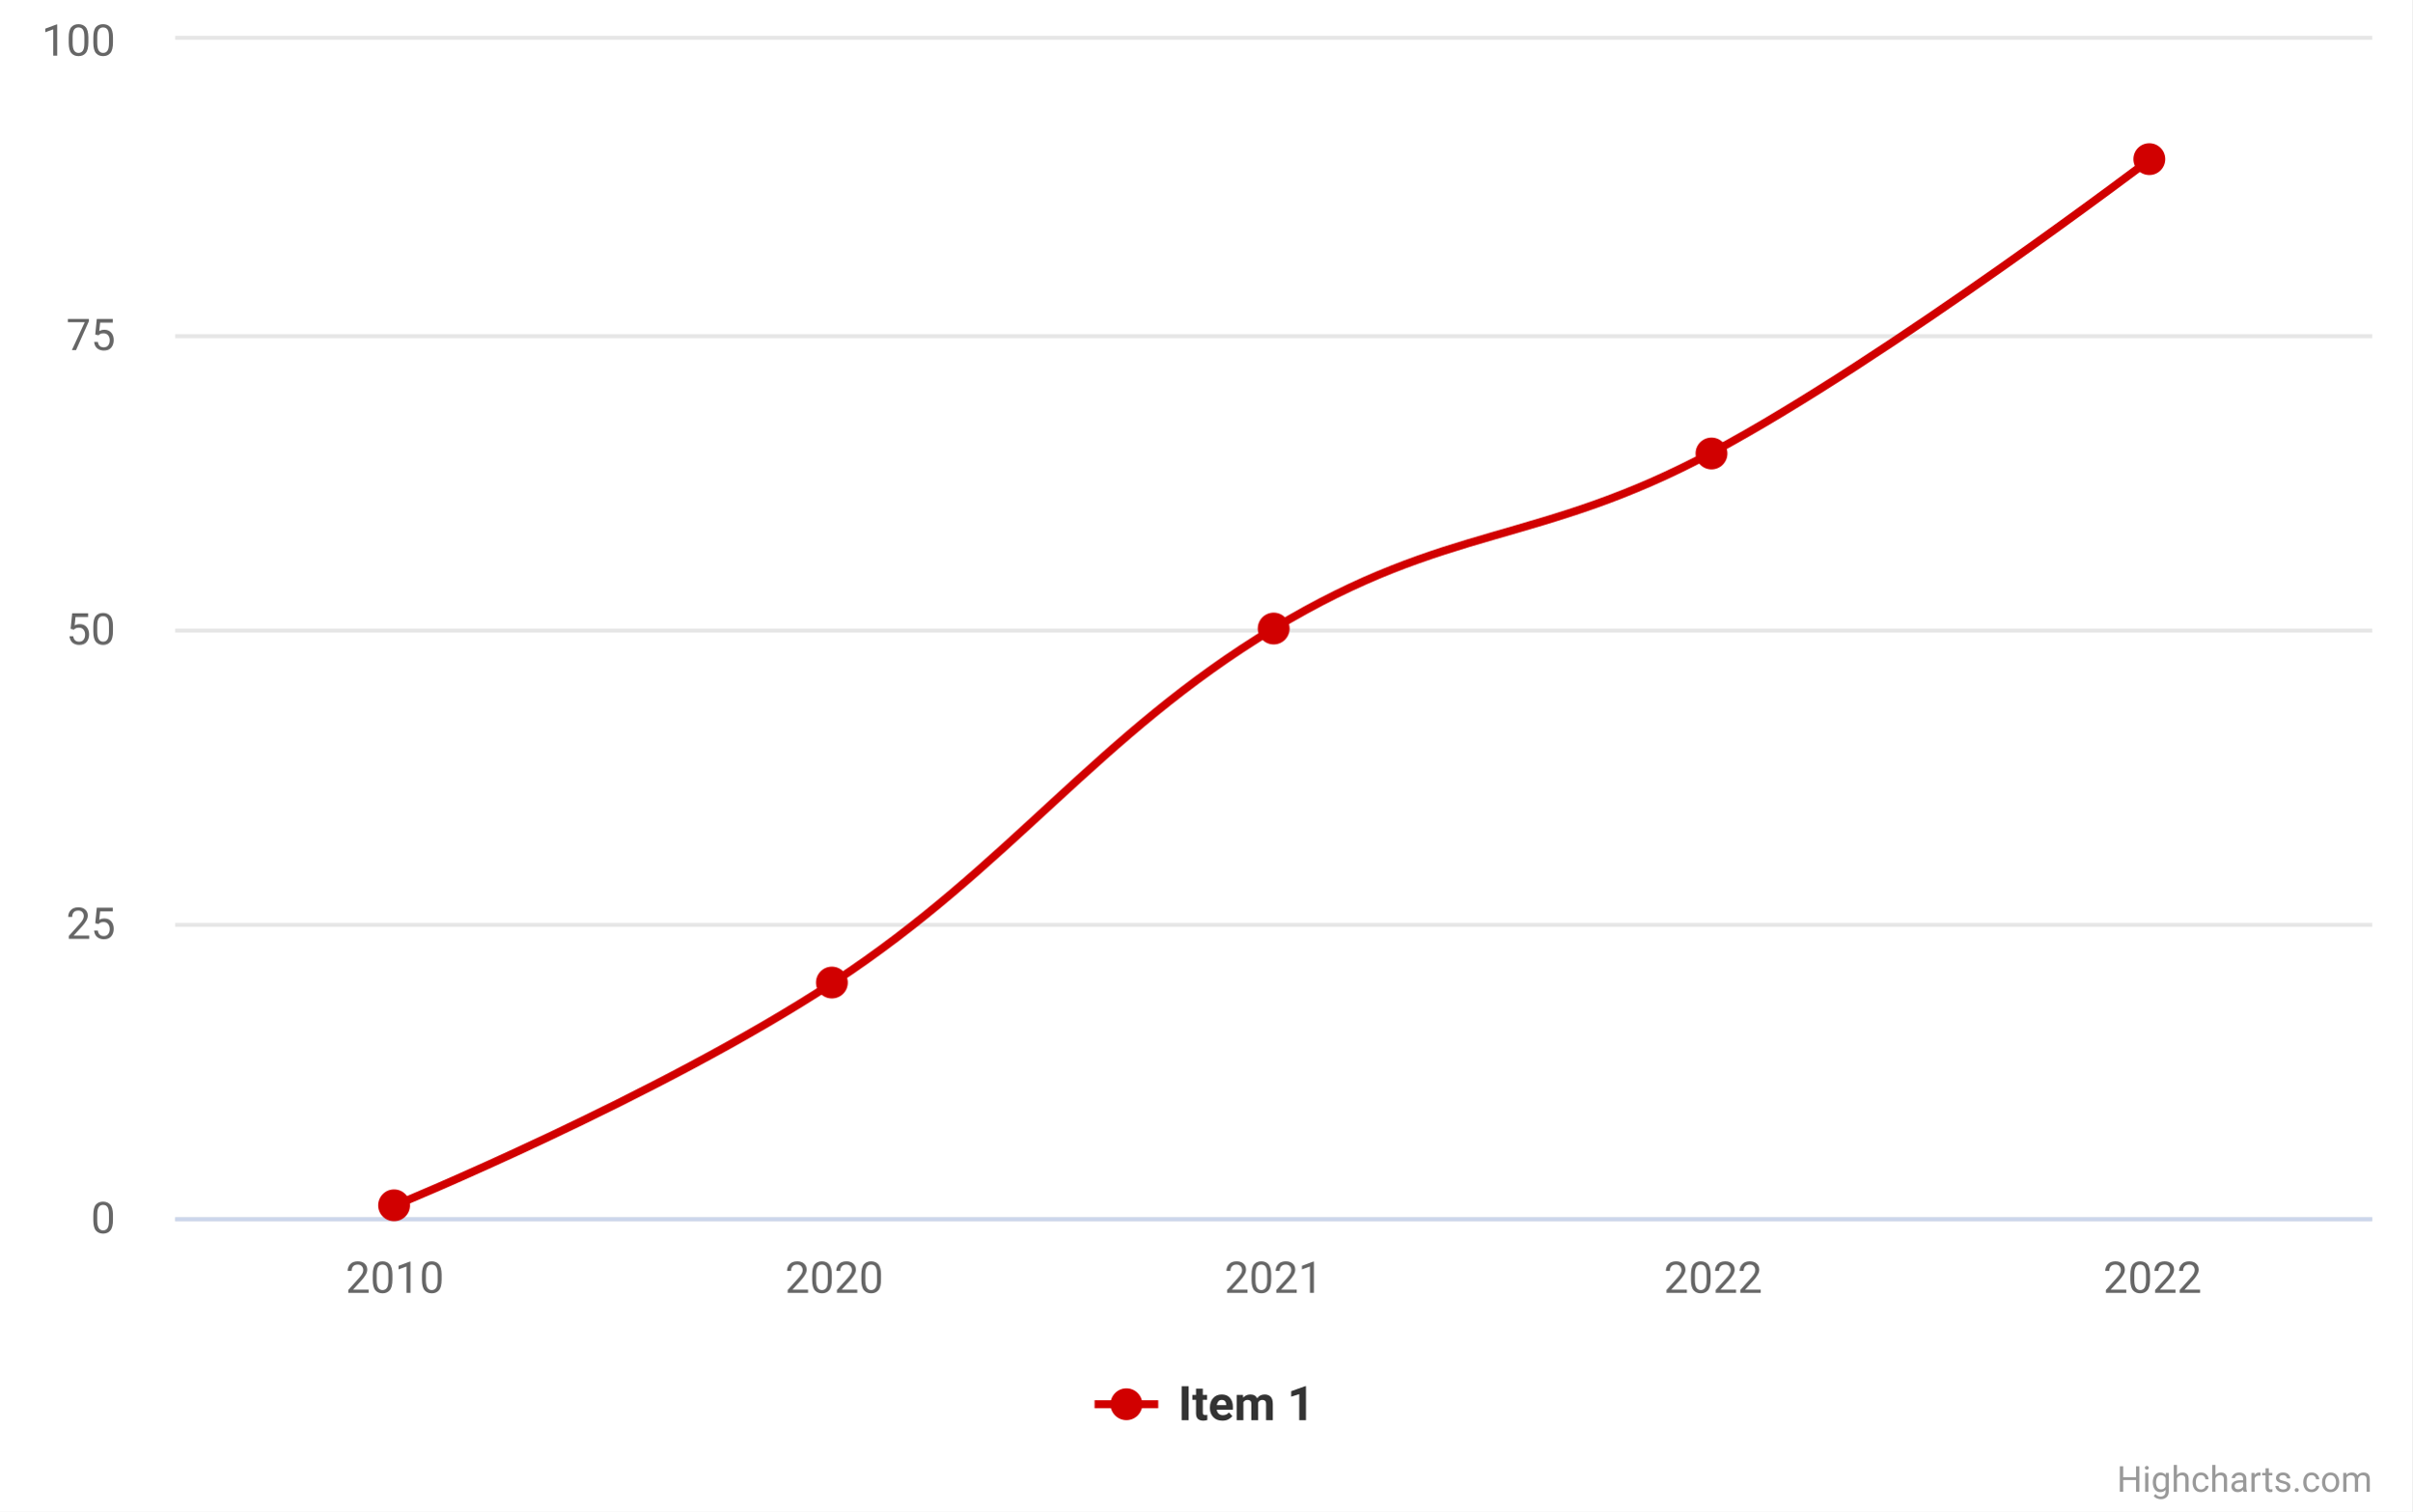
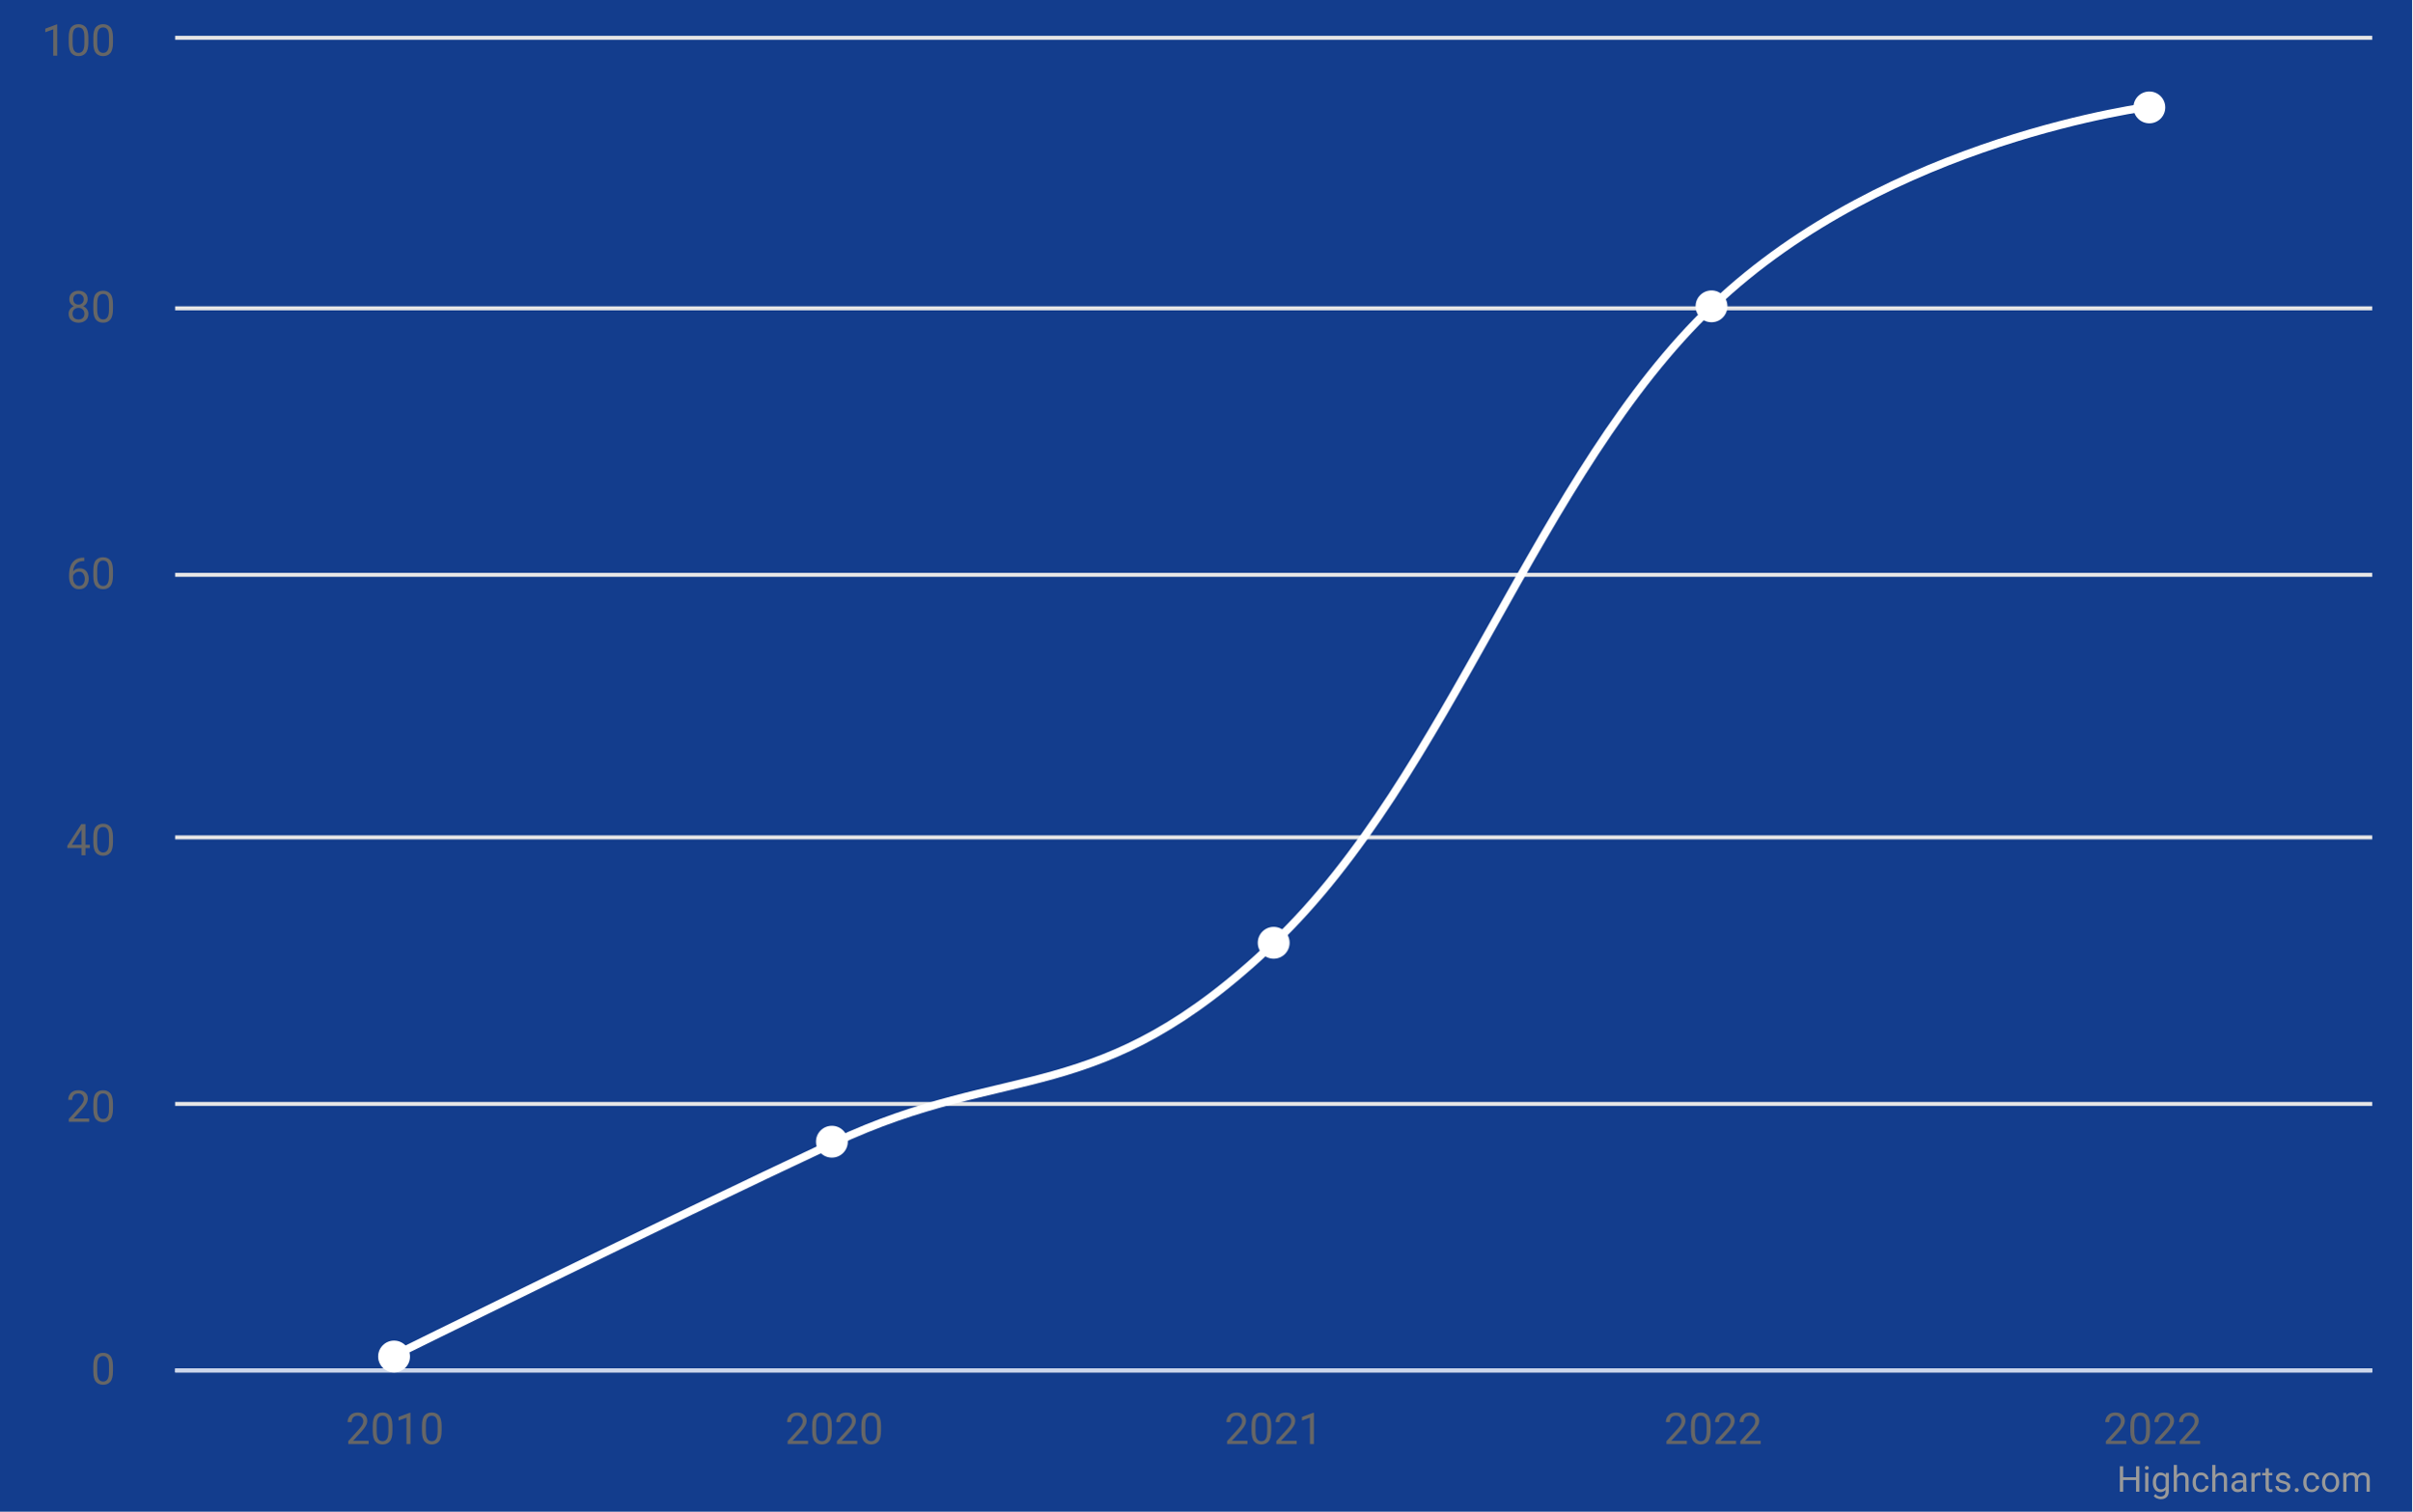
<svg xmlns="http://www.w3.org/2000/svg" version="1.1" class="highcharts-root" style="font-family: Roboto; font-size: 12px;" width="606" height="380" viewBox="0 0 606 380" aria-label="Interactive chart" aria-hidden="false">
  <defs aria-hidden="true">
-     <clipPath id="highcharts-8l6zz3c-458-">
-       <rect x="0" y="0" width="552" height="296" fill="none" />
+     <clipPath id="highcharts-x42dldu-478-">
+       <rect x="0" y="0" width="552" height="334" fill="none" />
    </clipPath>
-     <clipPath id="highcharts-8l6zz3c-464-">
-       <rect x="0" y="0" width="552" height="296" fill="none" />
+     <clipPath id="highcharts-x42dldu-484-">
+       <rect x="0" y="0" width="552" height="334" fill="none" />
    </clipPath>
  </defs>
-   <rect fill="#ffffff" class="highcharts-background" x="0" y="0" width="606" height="380" rx="0" ry="0" aria-hidden="true" />
-   <rect fill="none" class="highcharts-plot-background" x="44" y="10" width="552" height="296" aria-hidden="true" />
+   <rect fill="#133D8D" class="highcharts-background" x="0" y="0" width="606" height="380" rx="0" ry="0" aria-hidden="true" />
+   <rect fill="none" class="highcharts-plot-background" x="44" y="10" width="552" height="334" aria-hidden="true" />
  <g class="highcharts-pane-group" data-z-index="0" aria-hidden="true" />
  <g class="highcharts-grid highcharts-xaxis-grid" data-z-index="1" aria-hidden="true">
-     <path fill="none" stroke-dasharray="none" data-z-index="1" class="highcharts-grid-line" d="M 153.5 10 L 153.5 306" opacity="1" />
-     <path fill="none" stroke-dasharray="none" data-z-index="1" class="highcharts-grid-line" d="M 264.5 10 L 264.5 306" opacity="1" />
-     <path fill="none" stroke-dasharray="none" data-z-index="1" class="highcharts-grid-line" d="M 374.5 10 L 374.5 306" opacity="1" />
-     <path fill="none" stroke-dasharray="none" data-z-index="1" class="highcharts-grid-line" d="M 485.5 10 L 485.5 306" opacity="1" />
-     <path fill="none" stroke-dasharray="none" data-z-index="1" class="highcharts-grid-line" d="M 595.5 10 L 595.5 306" opacity="1" />
-     <path fill="none" stroke-dasharray="none" data-z-index="1" class="highcharts-grid-line" d="M 43.5 10 L 43.5 306" opacity="1" />
+     <path fill="none" stroke-dasharray="none" data-z-index="1" class="highcharts-grid-line" d="M 153.5 10 L 153.5 344" opacity="1" />
+     <path fill="none" stroke-dasharray="none" data-z-index="1" class="highcharts-grid-line" d="M 264.5 10 L 264.5 344" opacity="1" />
+     <path fill="none" stroke-dasharray="none" data-z-index="1" class="highcharts-grid-line" d="M 374.5 10 L 374.5 344" opacity="1" />
+     <path fill="none" stroke-dasharray="none" data-z-index="1" class="highcharts-grid-line" d="M 485.5 10 L 485.5 344" opacity="1" />
+     <path fill="none" stroke-dasharray="none" data-z-index="1" class="highcharts-grid-line" d="M 595.5 10 L 595.5 344" opacity="1" />
+     <path fill="none" stroke-dasharray="none" data-z-index="1" class="highcharts-grid-line" d="M 43.5 10 L 43.5 344" opacity="1" />
  </g>
  <g class="highcharts-grid highcharts-yaxis-grid" data-z-index="1" aria-hidden="true">
-     <path fill="none" stroke="#e6e6e6" stroke-width="1" stroke-dasharray="none" data-z-index="1" class="highcharts-grid-line" d="M 44 306.5 L 596 306.5" opacity="1" />
-     <path fill="none" stroke="#e6e6e6" stroke-width="1" stroke-dasharray="none" data-z-index="1" class="highcharts-grid-line" d="M 44 232.5 L 596 232.5" opacity="1" />
-     <path fill="none" stroke="#e6e6e6" stroke-width="1" stroke-dasharray="none" data-z-index="1" class="highcharts-grid-line" d="M 44 158.5 L 596 158.5" opacity="1" />
-     <path fill="none" stroke="#e6e6e6" stroke-width="1" stroke-dasharray="none" data-z-index="1" class="highcharts-grid-line" d="M 44 84.5 L 596 84.5" opacity="1" />
+     <path fill="none" stroke="#e6e6e6" stroke-width="1" stroke-dasharray="none" data-z-index="1" class="highcharts-grid-line" d="M 44 344.5 L 596 344.5" opacity="1" />
+     <path fill="none" stroke="#e6e6e6" stroke-width="1" stroke-dasharray="none" data-z-index="1" class="highcharts-grid-line" d="M 44 277.5 L 596 277.5" opacity="1" />
+     <path fill="none" stroke="#e6e6e6" stroke-width="1" stroke-dasharray="none" data-z-index="1" class="highcharts-grid-line" d="M 44 210.5 L 596 210.5" opacity="1" />
+     <path fill="none" stroke="#e6e6e6" stroke-width="1" stroke-dasharray="none" data-z-index="1" class="highcharts-grid-line" d="M 44 144.5 L 596 144.5" opacity="1" />
+     <path fill="none" stroke="#e6e6e6" stroke-width="1" stroke-dasharray="none" data-z-index="1" class="highcharts-grid-line" d="M 44 77.5 L 596 77.5" opacity="1" />
    <path fill="none" stroke="#e6e6e6" stroke-width="1" stroke-dasharray="none" data-z-index="1" class="highcharts-grid-line" d="M 44 9.5 L 596 9.5" opacity="1" />
  </g>
-   <rect fill="none" class="highcharts-plot-border" data-z-index="1" x="44" y="10" width="552" height="296" aria-hidden="true" />
+   <rect fill="none" class="highcharts-plot-border" data-z-index="1" x="44" y="10" width="552" height="334" aria-hidden="true" />
  <g class="highcharts-axis highcharts-xaxis" data-z-index="2" aria-hidden="true">
-     <path fill="none" class="highcharts-axis-line" stroke="#ccd6eb" stroke-width="1" data-z-index="7" d="M 44 306.5 L 596 306.5" />
+     <path fill="none" class="highcharts-axis-line" stroke="#ccd6eb" stroke-width="1" data-z-index="7" d="M 44 344.5 L 596 344.5" />
  </g>
  <g class="highcharts-axis highcharts-yaxis" data-z-index="2" aria-hidden="true">
-     <path fill="none" class="highcharts-axis-line" data-z-index="7" d="M 44 10 L 44 306" />
+     <path fill="none" class="highcharts-axis-line" data-z-index="7" d="M 44 10 L 44 344" />
  </g>
  <g class="highcharts-series-group" data-z-index="3" aria-hidden="false">
-     <g class="highcharts-series highcharts-series-0 highcharts-spline-series" data-z-index="0.1" opacity="1" transform="translate(44,10) scale(1 1)" clip-path="url(#highcharts-8l6zz3c-464-)" aria-hidden="true">
-       <path fill="none" d="M 55.2 293.04 C 55.2 293.04 121.44 265.808 165.6 236.8 C 209.76 207.792 231.84 174.64 276 148 C 320.16 121.36 342.24 127.28 386.4 103.6 C 430.56 79.92 496.8 29.6 496.8 29.6" class="highcharts-graph" data-z-index="1" stroke="#d10000" stroke-width="2" stroke-linejoin="round" stroke-linecap="round" />
+     <g class="highcharts-series highcharts-series-0 highcharts-spline-series" data-z-index="0.1" opacity="1" transform="translate(44,10) scale(1 1)" clip-path="url(#highcharts-x42dldu-484-)" aria-hidden="true">
+       <path fill="none" d="M 55.2 330.66 C 55.2 330.66 121.44 297.928 165.6 277.22 C 209.76 256.512 231.84 269.204 276 227.12 C 320.16 185.036 342.24 108.884 386.4 66.8 C 430.56 24.716 496.8 16.7 496.8 16.7" class="highcharts-graph" data-z-index="1" stroke="white" stroke-width="2" stroke-linejoin="round" stroke-linecap="round" />
    </g>
    <g class="highcharts-markers highcharts-series-0 highcharts-spline-series" data-z-index="0.1" opacity="1" transform="translate(44,10) scale(1 1)" clip-path="none" aria-hidden="false">
-       <path fill="#d10000" d="M 55 297 A 4 4 0 1 1 55.004 297 Z" opacity="1" class="highcharts-point" tabindex="-1" role="img" aria-label="2010, 1. Item 1." style="outline: none;" />
-       <path fill="#d10000" d="M 165 241 A 4 4 0 1 1 165.004 241 Z" opacity="1" class="highcharts-point" tabindex="-1" role="img" aria-label="2020, 20. Item 1." style="outline: none;" />
-       <path fill="#d10000" d="M 276 152 A 4 4 0 1 1 276.004 152 Z" opacity="1" class="highcharts-point" tabindex="-1" role="img" aria-label="2021, 50. Item 1." style="outline: none;" />
-       <path fill="#d10000" d="M 386 108 A 4 4 0 1 1 386.004 108 Z" opacity="1" class="highcharts-point" tabindex="-1" role="img" aria-label="2022, 65. Item 1." style="outline: none;" />
-       <path fill="#d10000" d="M 496 34 A 4 4 0 1 1 496.004 34 Z" opacity="1" class="highcharts-point" tabindex="-1" role="img" aria-label="2022, 90. Item 1." style="outline: none;" />
+       <path fill="white" d="M 55 335 A 4 4 0 1 1 55.004 335 Z" opacity="1" class="highcharts-point" tabindex="-1" role="img" aria-label="2010, 1. Item 2." style="outline: none;" />
+       <path fill="white" d="M 165 281 A 4 4 0 1 1 165.004 281 Z" opacity="1" class="highcharts-point" tabindex="-1" role="img" aria-label="2020, 17. Item 2." style="outline: none;" />
+       <path fill="white" d="M 276 231 A 4 4 0 1 1 276.004 231 Z" opacity="1" class="highcharts-point" tabindex="-1" role="img" aria-label="2021, 32. Item 2." style="outline: none;" />
+       <path fill="white" d="M 386 71 A 4 4 0 1 1 386.004 71 Z" opacity="1" class="highcharts-point" tabindex="-1" role="img" aria-label="2022, 80. Item 2." style="outline: none;" />
+       <path fill="white" d="M 496 21 A 4 4 0 1 1 496.004 21 Z" opacity="1" class="highcharts-point" tabindex="-1" role="img" aria-label="2022, 95. Item 2." style="outline: none;" />
    </g>
  </g>
  <text x="303" text-anchor="middle" class="highcharts-title" data-z-index="4" style="color: rgb(51, 51, 51); font-size: 18px; fill: rgb(51, 51, 51);" y="24" aria-hidden="true" />
  <text x="303" text-anchor="middle" class="highcharts-subtitle" data-z-index="4" style="color: rgb(102, 102, 102); fill: rgb(102, 102, 102);" y="24" aria-hidden="true" />
  <text x="10" text-anchor="start" class="highcharts-caption" data-z-index="4" style="color: rgb(102, 102, 102); fill: rgb(102, 102, 102);" y="377" aria-hidden="true" />
-   <g class="highcharts-legend highcharts-no-tooltip" data-z-index="7" transform="translate(267,339)" aria-hidden="true">
-     <rect fill="none" class="highcharts-legend-box" rx="0" ry="0" x="0" y="0" width="71" height="26" />
+   <g class="highcharts-legend highcharts-no-tooltip" data-z-index="7" visibility="hidden" aria-hidden="true">
+     <rect fill="none" class="highcharts-legend-box" rx="0" ry="0" x="0" y="0" width="8" height="8" />
    <g data-z-index="1">
-       <g>
-         <g class="highcharts-legend-item highcharts-spline-series highcharts-color-undefined highcharts-series-0" data-z-index="1" transform="translate(8,3)">
-           <path fill="none" d="M 0 11 L 16 11" class="highcharts-graph" stroke="#d10000" stroke-width="2" />
-           <path fill="#d10000" d="M 8 15 A 4 4 0 1 1 8.004 15 Z" class="highcharts-point" opacity="1" />
-           <text x="21" text-anchor="start" data-z-index="2" y="15" style="color: rgb(51, 51, 51); cursor: pointer; font-size: 12px; font-weight: bold; fill: rgb(51, 51, 51);">Item 1</text>
-         </g>
-       </g>
+       <g />
    </g>
  </g>
  <g class="highcharts-axis-labels highcharts-xaxis-labels" data-z-index="7" aria-hidden="true">
-     <text x="99.2" style="color: rgb(102, 102, 102); cursor: default; font-size: 11px; fill: rgb(102, 102, 102);" text-anchor="middle" transform="translate(0,0)" y="325" opacity="1">2010</text>
-     <text x="209.6" text-anchor="middle" transform="translate(0,0)" style="color: rgb(102, 102, 102); cursor: default; font-size: 11px; fill: rgb(102, 102, 102);" y="325" opacity="1">2020</text>
-     <text x="320" text-anchor="middle" transform="translate(0,0)" style="color: rgb(102, 102, 102); cursor: default; font-size: 11px; fill: rgb(102, 102, 102);" y="325" opacity="1">2021</text>
-     <text x="430.4" text-anchor="middle" transform="translate(0,0)" style="color: rgb(102, 102, 102); cursor: default; font-size: 11px; fill: rgb(102, 102, 102);" y="325" opacity="1">2022</text>
-     <text x="540.8" text-anchor="middle" transform="translate(0,0)" style="color: rgb(102, 102, 102); cursor: default; font-size: 11px; fill: rgb(102, 102, 102);" y="325" opacity="1">2022</text>
+     <text x="99.2" style="color: rgb(102, 102, 102); cursor: default; font-size: 11px; fill: rgb(102, 102, 102);" text-anchor="middle" transform="translate(0,0)" y="363" opacity="1">2010</text>
+     <text x="209.6" text-anchor="middle" transform="translate(0,0)" style="color: rgb(102, 102, 102); cursor: default; font-size: 11px; fill: rgb(102, 102, 102);" y="363" opacity="1">2020</text>
+     <text x="320" text-anchor="middle" transform="translate(0,0)" style="color: rgb(102, 102, 102); cursor: default; font-size: 11px; fill: rgb(102, 102, 102);" y="363" opacity="1">2021</text>
+     <text x="430.4" text-anchor="middle" transform="translate(0,0)" style="color: rgb(102, 102, 102); cursor: default; font-size: 11px; fill: rgb(102, 102, 102);" y="363" opacity="1">2022</text>
+     <text x="540.8" text-anchor="middle" transform="translate(0,0)" style="color: rgb(102, 102, 102); cursor: default; font-size: 11px; fill: rgb(102, 102, 102);" y="363" opacity="1">2022</text>
  </g>
  <g class="highcharts-axis-labels highcharts-yaxis-labels" data-z-index="7" aria-hidden="true">
-     <text x="29" style="color: rgb(102, 102, 102); cursor: default; font-size: 11px; fill: rgb(102, 102, 102);" text-anchor="end" transform="translate(0,0)" y="310" opacity="1">0</text>
-     <text x="29" style="color: rgb(102, 102, 102); cursor: default; font-size: 11px; fill: rgb(102, 102, 102);" text-anchor="end" transform="translate(0,0)" y="236" opacity="1">25</text>
-     <text x="29" style="color: rgb(102, 102, 102); cursor: default; font-size: 11px; fill: rgb(102, 102, 102);" text-anchor="end" transform="translate(0,0)" y="162" opacity="1">50</text>
-     <text x="29" style="color: rgb(102, 102, 102); cursor: default; font-size: 11px; fill: rgb(102, 102, 102);" text-anchor="end" transform="translate(0,0)" y="88" opacity="1">75</text>
+     <text x="29" style="color: rgb(102, 102, 102); cursor: default; font-size: 11px; fill: rgb(102, 102, 102);" text-anchor="end" transform="translate(0,0)" y="348" opacity="1">0</text>
+     <text x="29" style="color: rgb(102, 102, 102); cursor: default; font-size: 11px; fill: rgb(102, 102, 102);" text-anchor="end" transform="translate(0,0)" y="282" opacity="1">20</text>
+     <text x="29" style="color: rgb(102, 102, 102); cursor: default; font-size: 11px; fill: rgb(102, 102, 102);" text-anchor="end" transform="translate(0,0)" y="215" opacity="1">40</text>
+     <text x="29" style="color: rgb(102, 102, 102); cursor: default; font-size: 11px; fill: rgb(102, 102, 102);" text-anchor="end" transform="translate(0,0)" y="148" opacity="1">60</text>
+     <text x="29" style="color: rgb(102, 102, 102); cursor: default; font-size: 11px; fill: rgb(102, 102, 102);" text-anchor="end" transform="translate(0,0)" y="81" opacity="1">80</text>
    <text x="29" style="color: rgb(102, 102, 102); cursor: default; font-size: 11px; fill: rgb(102, 102, 102);" text-anchor="end" transform="translate(0,0)" y="14" opacity="1">100</text>
  </g>
  <text x="596" class="highcharts-credits" text-anchor="end" data-z-index="8" y="375" style="cursor: pointer; color: rgb(153, 153, 153); font-size: 9px; fill: rgb(153, 153, 153);" aria-label="Chart credits: Highcharts.com" aria-hidden="false">Highcharts.com</text>
</svg>
